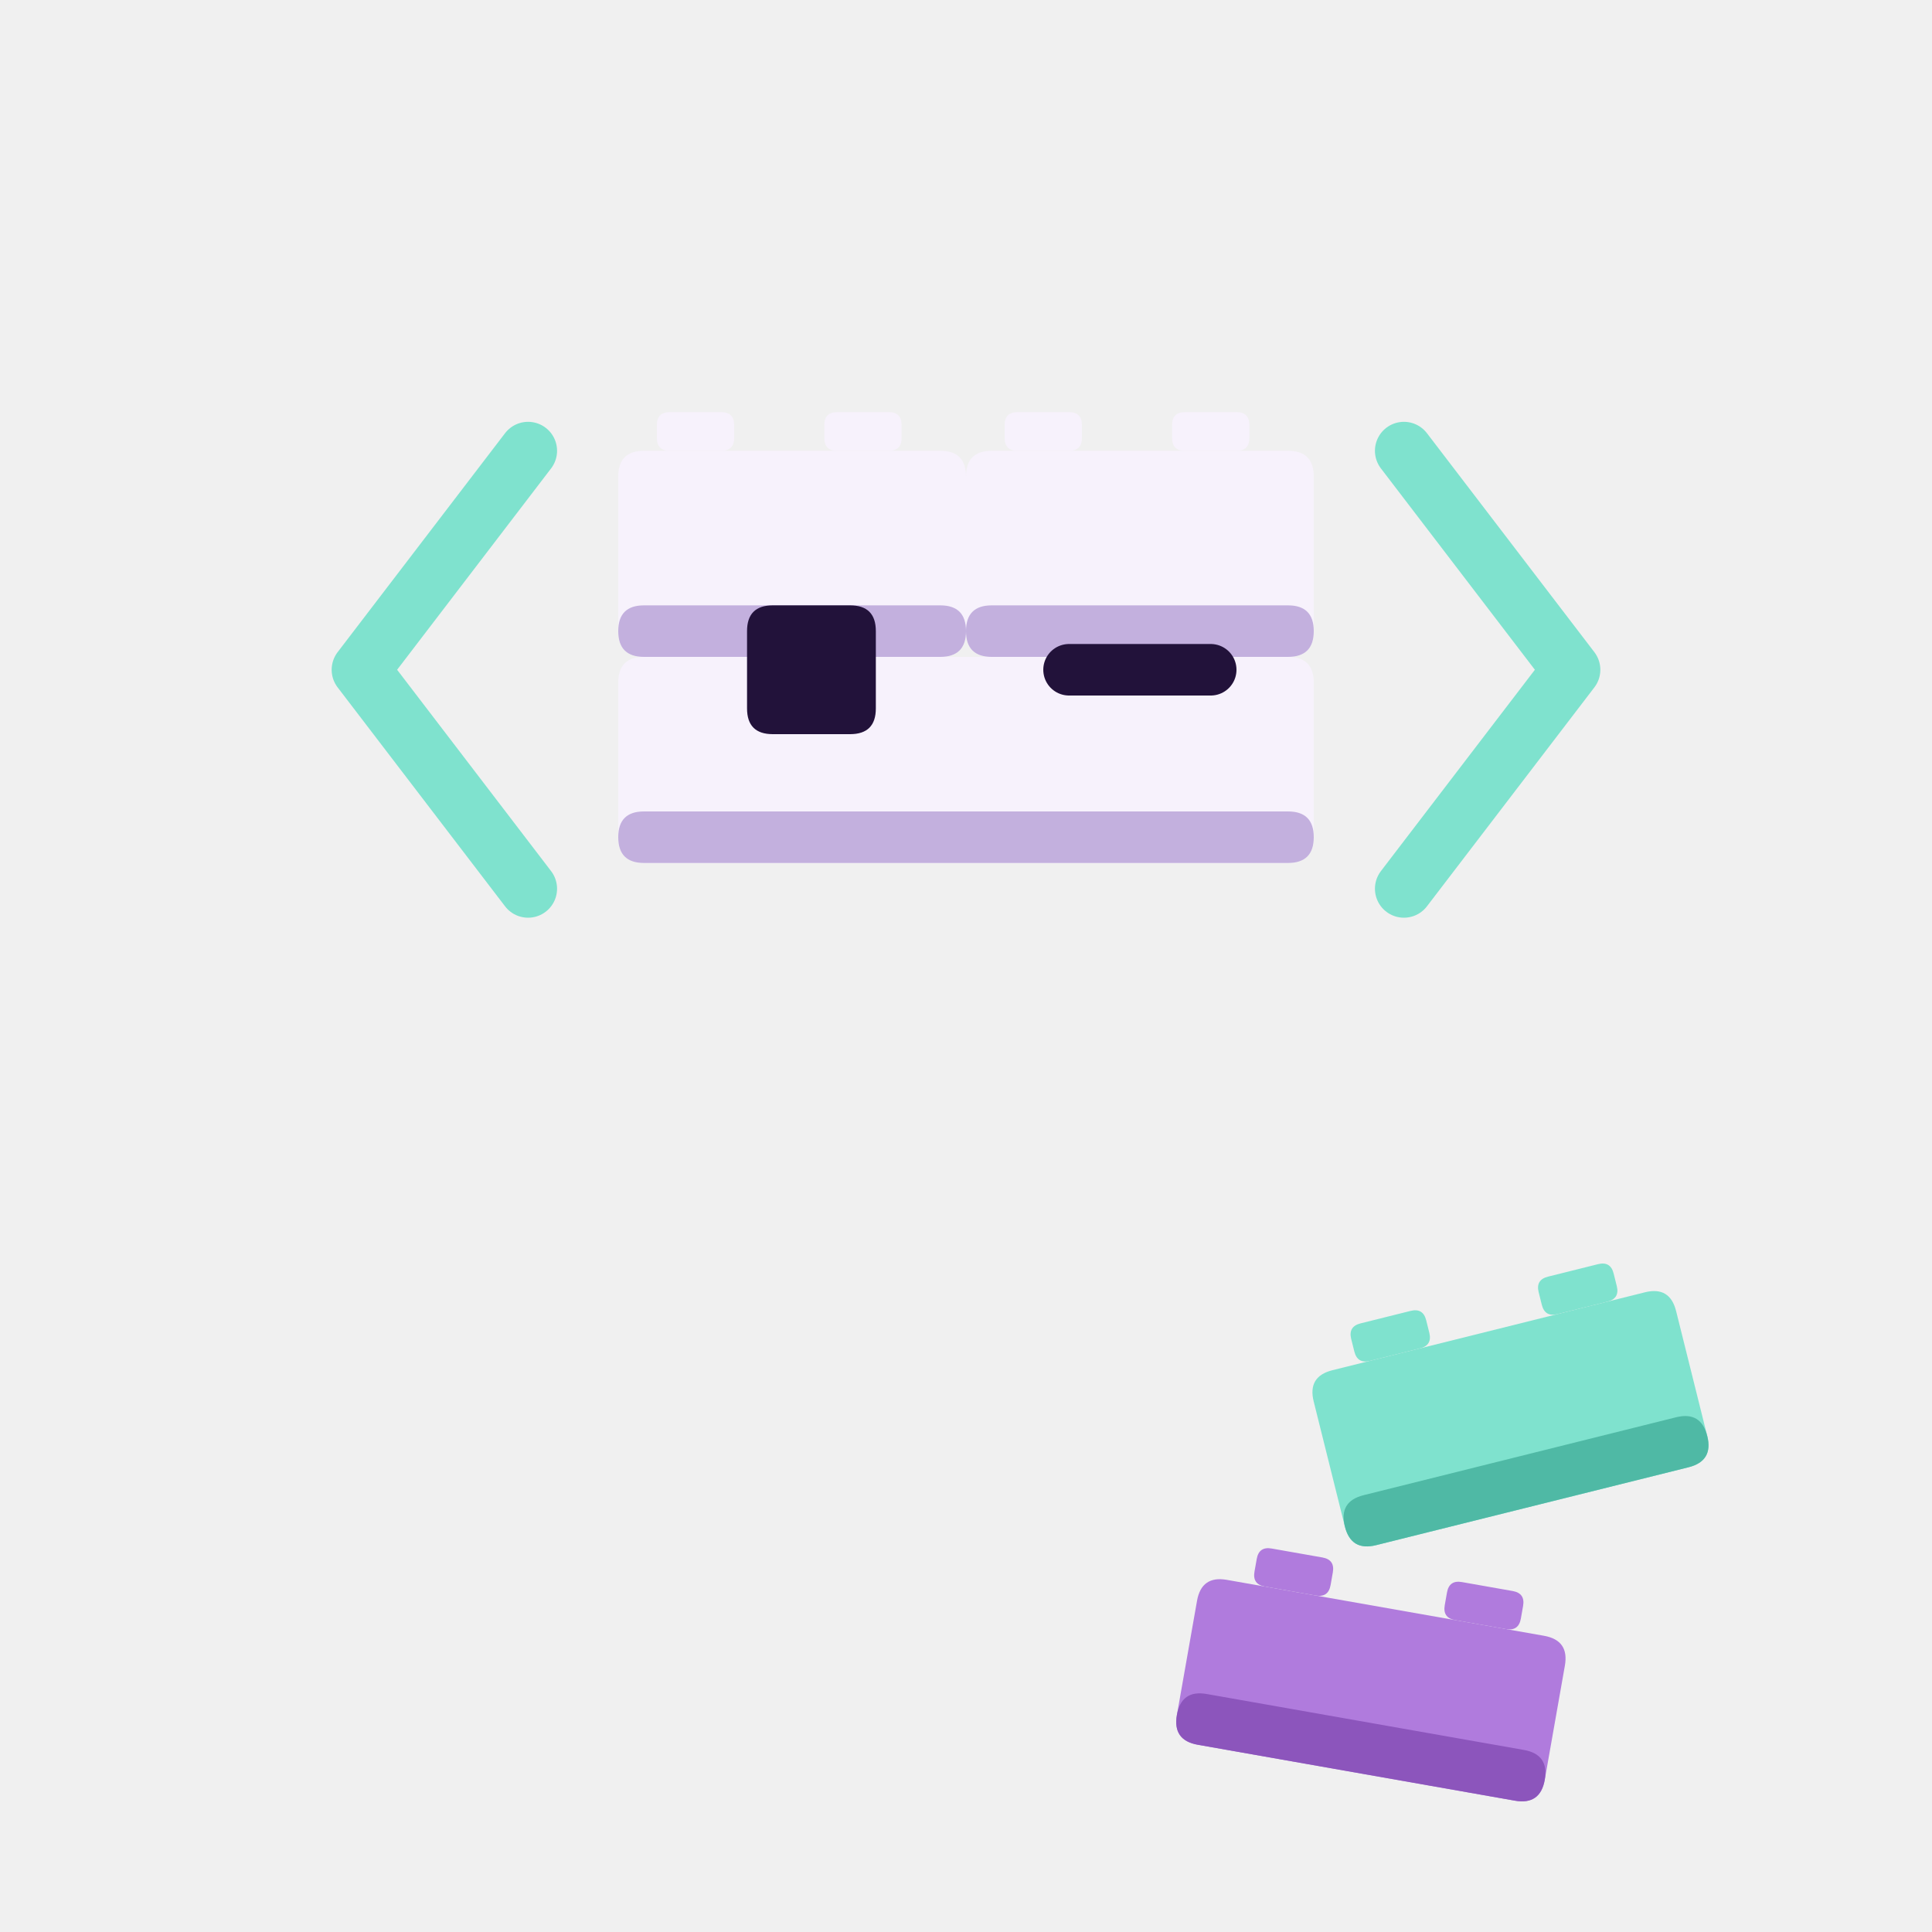
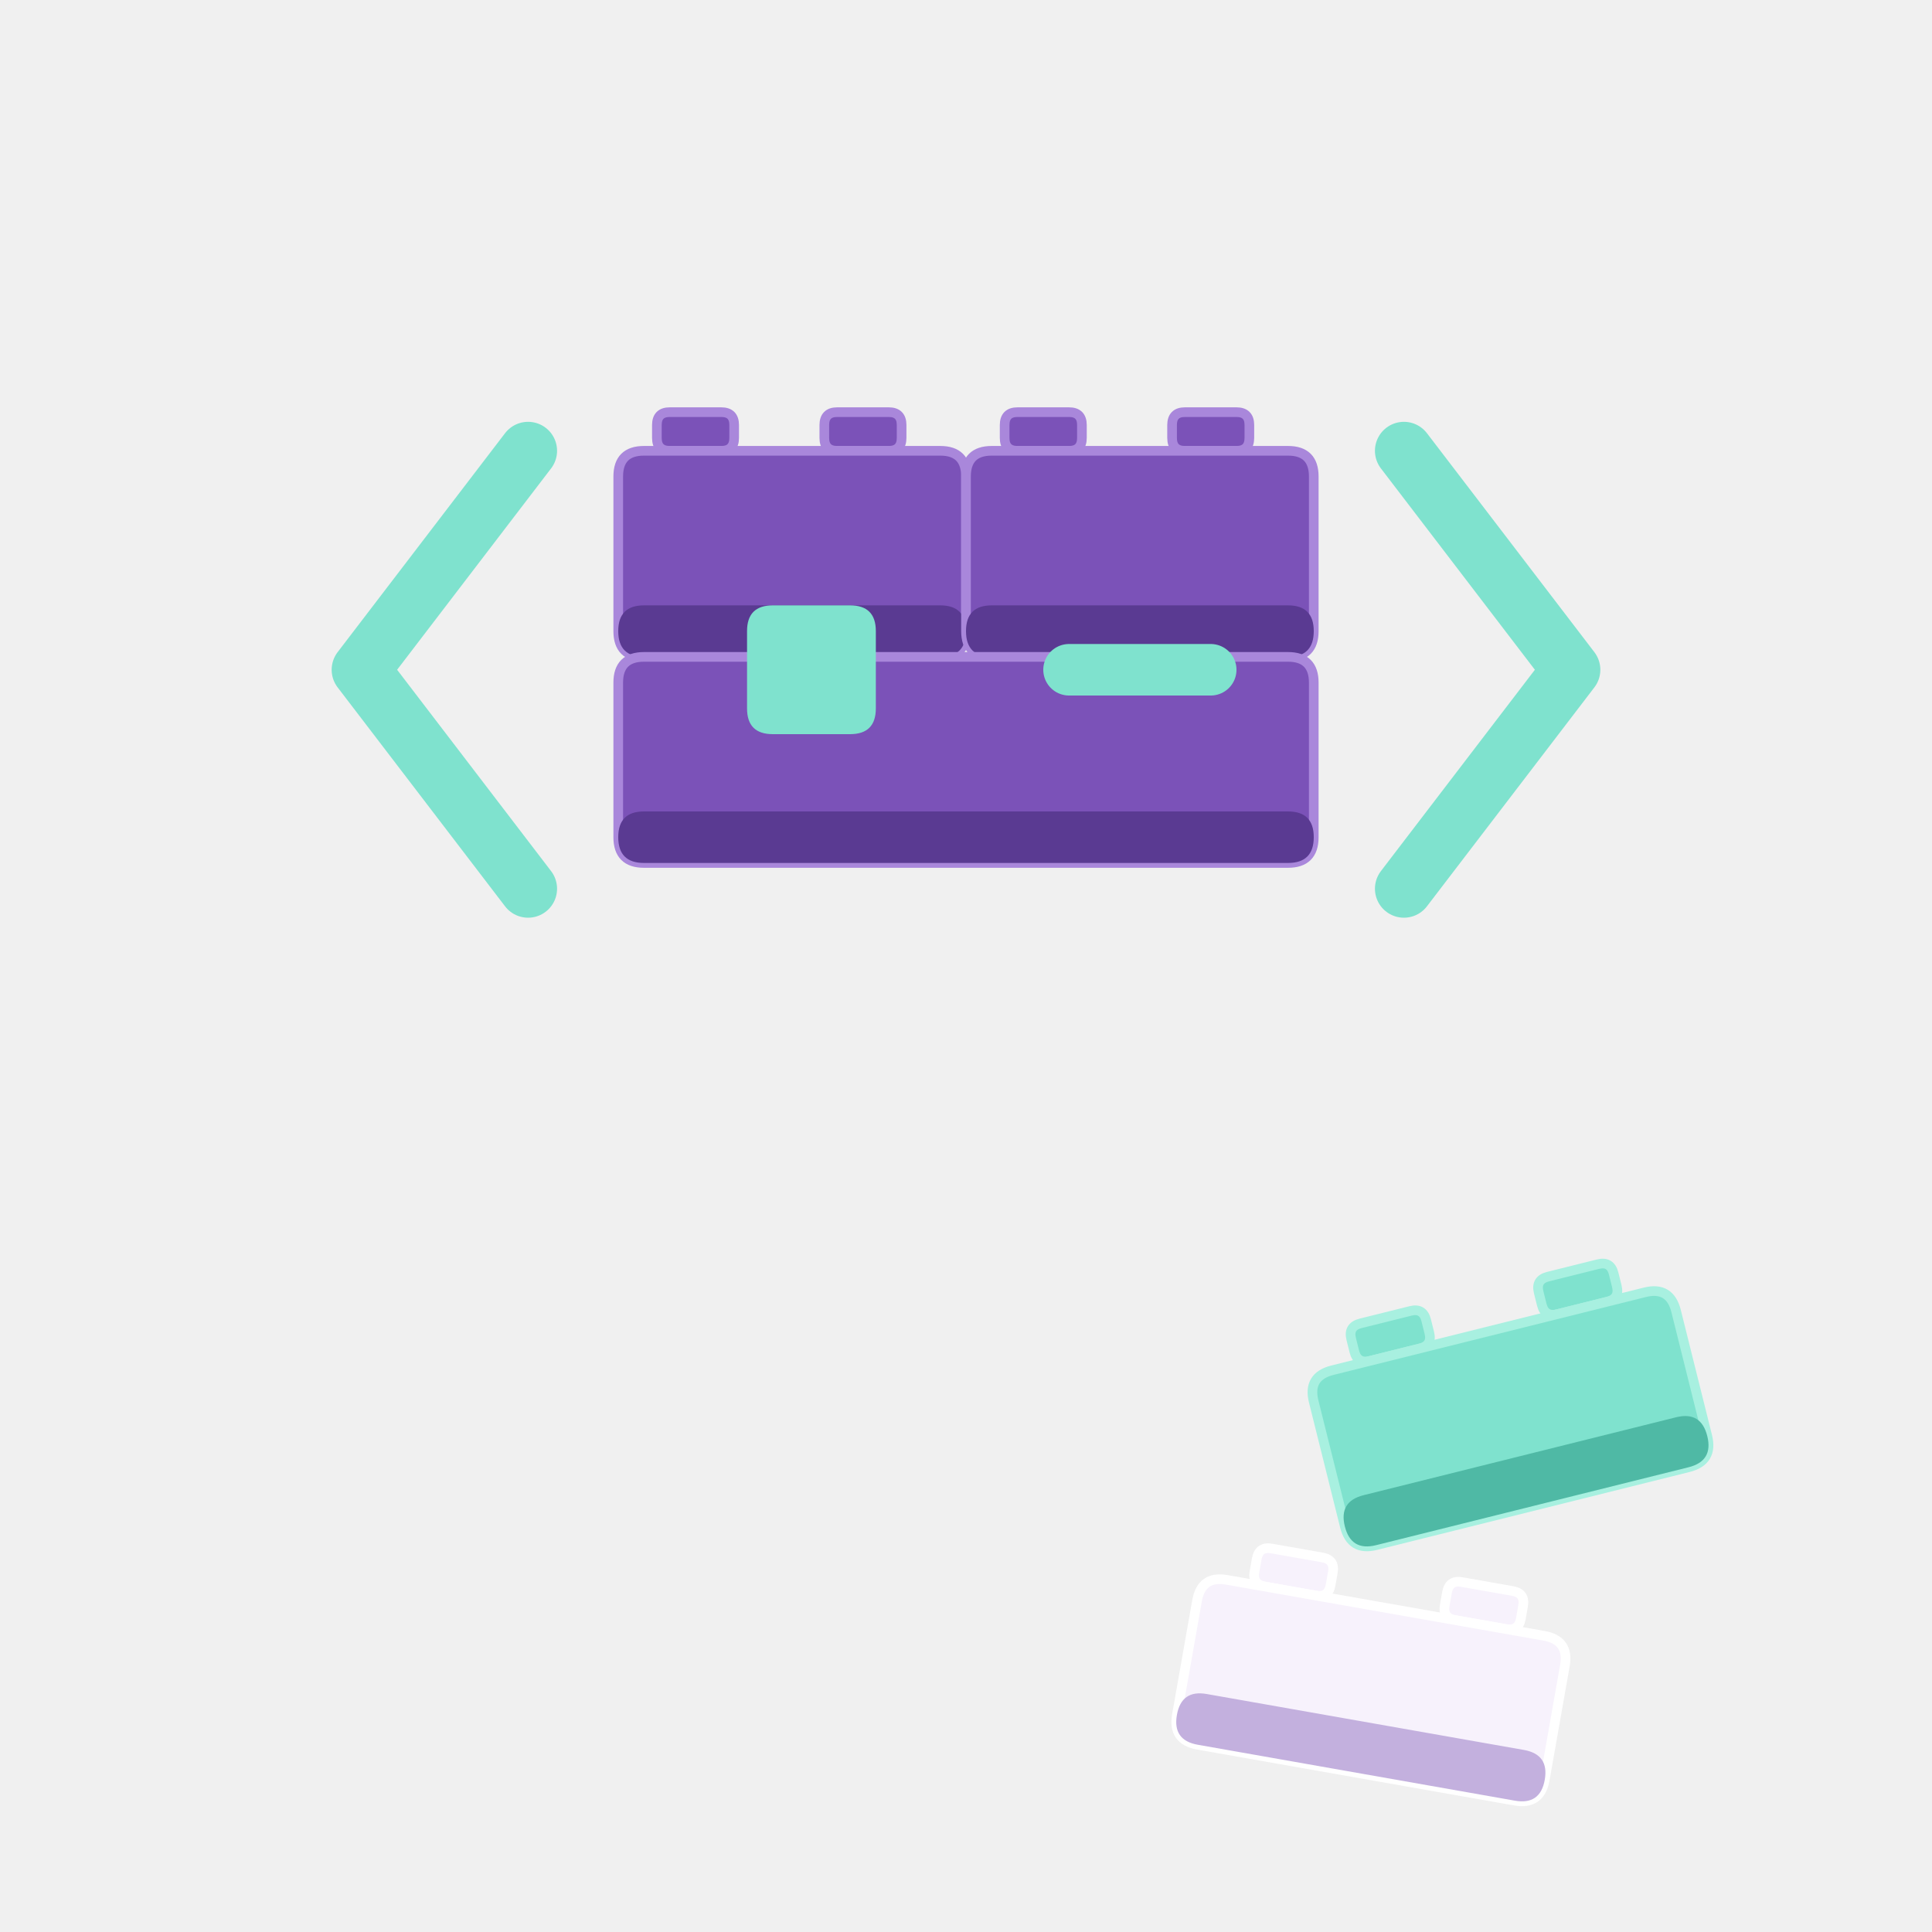
<svg xmlns="http://www.w3.org/2000/svg" width="300" height="300" viewBox="0 0 300 300" role="img" aria-labelledby="title">
  <path d="M82 70 L56 104 L82 138 M218 70 L244 104 L218 138" fill="none" stroke="#7FE2CE" stroke-width="9" stroke-linecap="round" stroke-linejoin="round" />
  <g>
-     <path d="M104 64H112Q114 64 114 66V68Q114 70 112 70H104Q102 70 102 68V66Q102 64 104 64Z" fill="#F7F2FC" />
-     <path d="M130 64H138Q140 64 140 66V68Q140 70 138 70H130Q128 70 128 68V66Q128 64 130 64Z" fill="#F7F2FC" />
-     <path d="M100 70H146Q150 70 150 74V98Q150 102 146 102H100Q96 102 96 98V74Q96 70 100 70Z" fill="#F7F2FC" />
-     <path d="M100 94H146Q150 94 150 98V98Q150 102 146 102H100Q96 102 96 98V98Q96 94 100 94Z" fill="#C3B0DE" />
-     <path d="M158 64H166Q168 64 168 66V68Q168 70 166 70H158Q156 70 156 68V66Q156 64 158 64Z" fill="#F7F2FC" />
-     <path d="M184 64H192Q194 64 194 66V68Q194 70 192 70H184Q182 70 182 68V66Q182 64 184 64Z" fill="#F7F2FC" />
-     <path d="M154 70H200Q204 70 204 74V98Q204 102 200 102H154Q150 102 150 98V74Q150 70 154 70Z" fill="#F7F2FC" />
-     <path d="M154 94H200Q204 94 204 98V98Q204 102 200 102H154Q150 102 150 98V98Q150 94 154 94Z" fill="#C3B0DE" />
-     <path d="M100 102H200Q204 102 204 106V130Q204 134 200 134H100Q96 134 96 130V106Q96 102 100 102Z" fill="#F7F2FC" />
-     <path d="M100 126H200Q204 126 204 130V130Q204 134 200 134H100Q96 134 96 130V130Q96 126 100 126Z" fill="#C3B0DE" />
-     <path d="M120 94H132Q136 94 136 98V110Q136 114 132 114H120Q116 114 116 110V98Q116 94 120 94Z" fill="#22123A" />
-     <path d="M166 104 H188" fill="none" stroke="#22123A" stroke-width="8" stroke-linecap="round" />
+     <path d="M104 64H112Q114 64 114 66V68Q114 70 112 70H104Q102 70 102 68V66Q102 64 104 64Z" fill="#7B52B8" stroke="#A987DB" stroke-width="1.5" />
+     <path d="M130 64H138Q140 64 140 66V68Q140 70 138 70H130Q128 70 128 68V66Q128 64 130 64Z" fill="#7B52B8" stroke="#A987DB" stroke-width="1.5" />
+     <path d="M100 70H146Q150 70 150 74V98Q150 102 146 102H100Q96 102 96 98V74Q96 70 100 70Z" fill="#7B52B8" stroke="#A987DB" stroke-width="1.5" />
+     <path d="M100 94H146Q150 94 150 98V98Q150 102 146 102H100Q96 102 96 98V98Q96 94 100 94Z" fill="#5A3A92" />
+     <path d="M158 64H166Q168 64 168 66V68Q168 70 166 70H158Q156 70 156 68V66Q156 64 158 64Z" fill="#7B52B8" stroke="#A987DB" stroke-width="1.5" />
+     <path d="M184 64H192Q194 64 194 66V68Q194 70 192 70H184Q182 70 182 68V66Q182 64 184 64Z" fill="#7B52B8" stroke="#A987DB" stroke-width="1.5" />
+     <path d="M154 70H200Q204 70 204 74V98Q204 102 200 102H154Q150 102 150 98V74Q150 70 154 70Z" fill="#7B52B8" stroke="#A987DB" stroke-width="1.5" />
+     <path d="M154 94H200Q204 94 204 98V98Q204 102 200 102H154Q150 102 150 98V98Q150 94 154 94Z" fill="#5A3A92" />
+     <path d="M100 102H200Q204 102 204 106V130Q204 134 200 134H100Q96 134 96 130V106Q96 102 100 102Z" fill="#7B52B8" stroke="#A987DB" stroke-width="1.5" />
+     <path d="M100 126H200Q204 126 204 130V130Q204 134 200 134H100Q96 134 96 130V130Q96 126 100 126Z" fill="#5A3A92" />
+     <path d="M120 94H132Q136 94 136 98V110Q136 114 132 114H120Q116 114 116 110V98Q116 94 120 94Z" fill="#7FE2CE" />
+     <path d="M166 104 H188" fill="none" stroke="#7FE2CE" stroke-width="8" stroke-linecap="round" />
  </g>
  <g transform="rotate(-14 236 222)">
-     <path d="M216 200H224Q226 200 226 202V204Q226 206 224 206H216Q214 206 214 204V202Q214 200 216 200Z" fill="#7FE2CE" />
-     <path d="M246 200H254Q256 200 256 202V204Q256 206 254 206H246Q244 206 244 204V202Q244 200 246 200Z" fill="#7FE2CE" />
-     <path d="M210 206H260Q264 206 264 210V230Q264 234 260 234H210Q206 234 206 230V210Q206 206 210 206Z" fill="#7FE2CE" />
+     <path d="M216 200H224Q226 200 226 202V204Q226 206 224 206H216Q214 206 214 204V202Q214 200 216 200Z" fill="#7FE2CE" stroke="#A8F0E0" stroke-width="1.5" />
+     <path d="M246 200H254Q256 200 256 202V204Q256 206 254 206H246Q244 206 244 204V202Q244 200 246 200Z" fill="#7FE2CE" stroke="#A8F0E0" stroke-width="1.5" />
+     <path d="M210 206H260Q264 206 264 210V230Q264 234 260 234H210Q206 234 206 230V210Q206 206 210 206Z" fill="#7FE2CE" stroke="#A8F0E0" stroke-width="1.5" />
    <path d="M210 226H260Q264 226 264 230V230Q264 234 260 234H210Q206 234 206 230V230Q206 226 210 226Z" fill="#4FB9A5" />
  </g>
  <g transform="rotate(10 216 262)">
-     <path d="M194 244H202Q204 244 204 246V248Q204 250 202 250H194Q192 250 192 248V246Q192 244 194 244Z" fill="#B07BDD" />
-     <path d="M224 244H232Q234 244 234 246V248Q234 250 232 250H224Q222 250 222 248V246Q222 244 224 244Z" fill="#B07BDD" />
-     <path d="M188 250H238Q242 250 242 254V272Q242 276 238 276H188Q184 276 184 272V254Q184 250 188 250Z" fill="#B07BDD" />
-     <path d="M188 268H238Q242 268 242 272V272Q242 276 238 276H188Q184 276 184 272V272Q184 268 188 268Z" fill="#8C55BC" />
+     <path d="M194 244H202Q204 244 204 246V248Q204 250 202 250H194Q192 250 192 248V246Q192 244 194 244Z" fill="#F7F2FC" stroke="#FFFFFF" stroke-width="1.5" />
+     <path d="M224 244H232Q234 244 234 246V248Q234 250 232 250H224Q222 250 222 248V246Q222 244 224 244Z" fill="#F7F2FC" stroke="#FFFFFF" stroke-width="1.5" />
+     <path d="M188 250H238Q242 250 242 254V272Q242 276 238 276H188Q184 276 184 272V254Q184 250 188 250Z" fill="#F7F2FC" stroke="#FFFFFF" stroke-width="1.5" />
+     <path d="M188 268H238Q242 268 242 272V272Q242 276 238 276H188Q184 276 184 272V272Q184 268 188 268Z" fill="#C3B0DE" />
  </g>
</svg>
